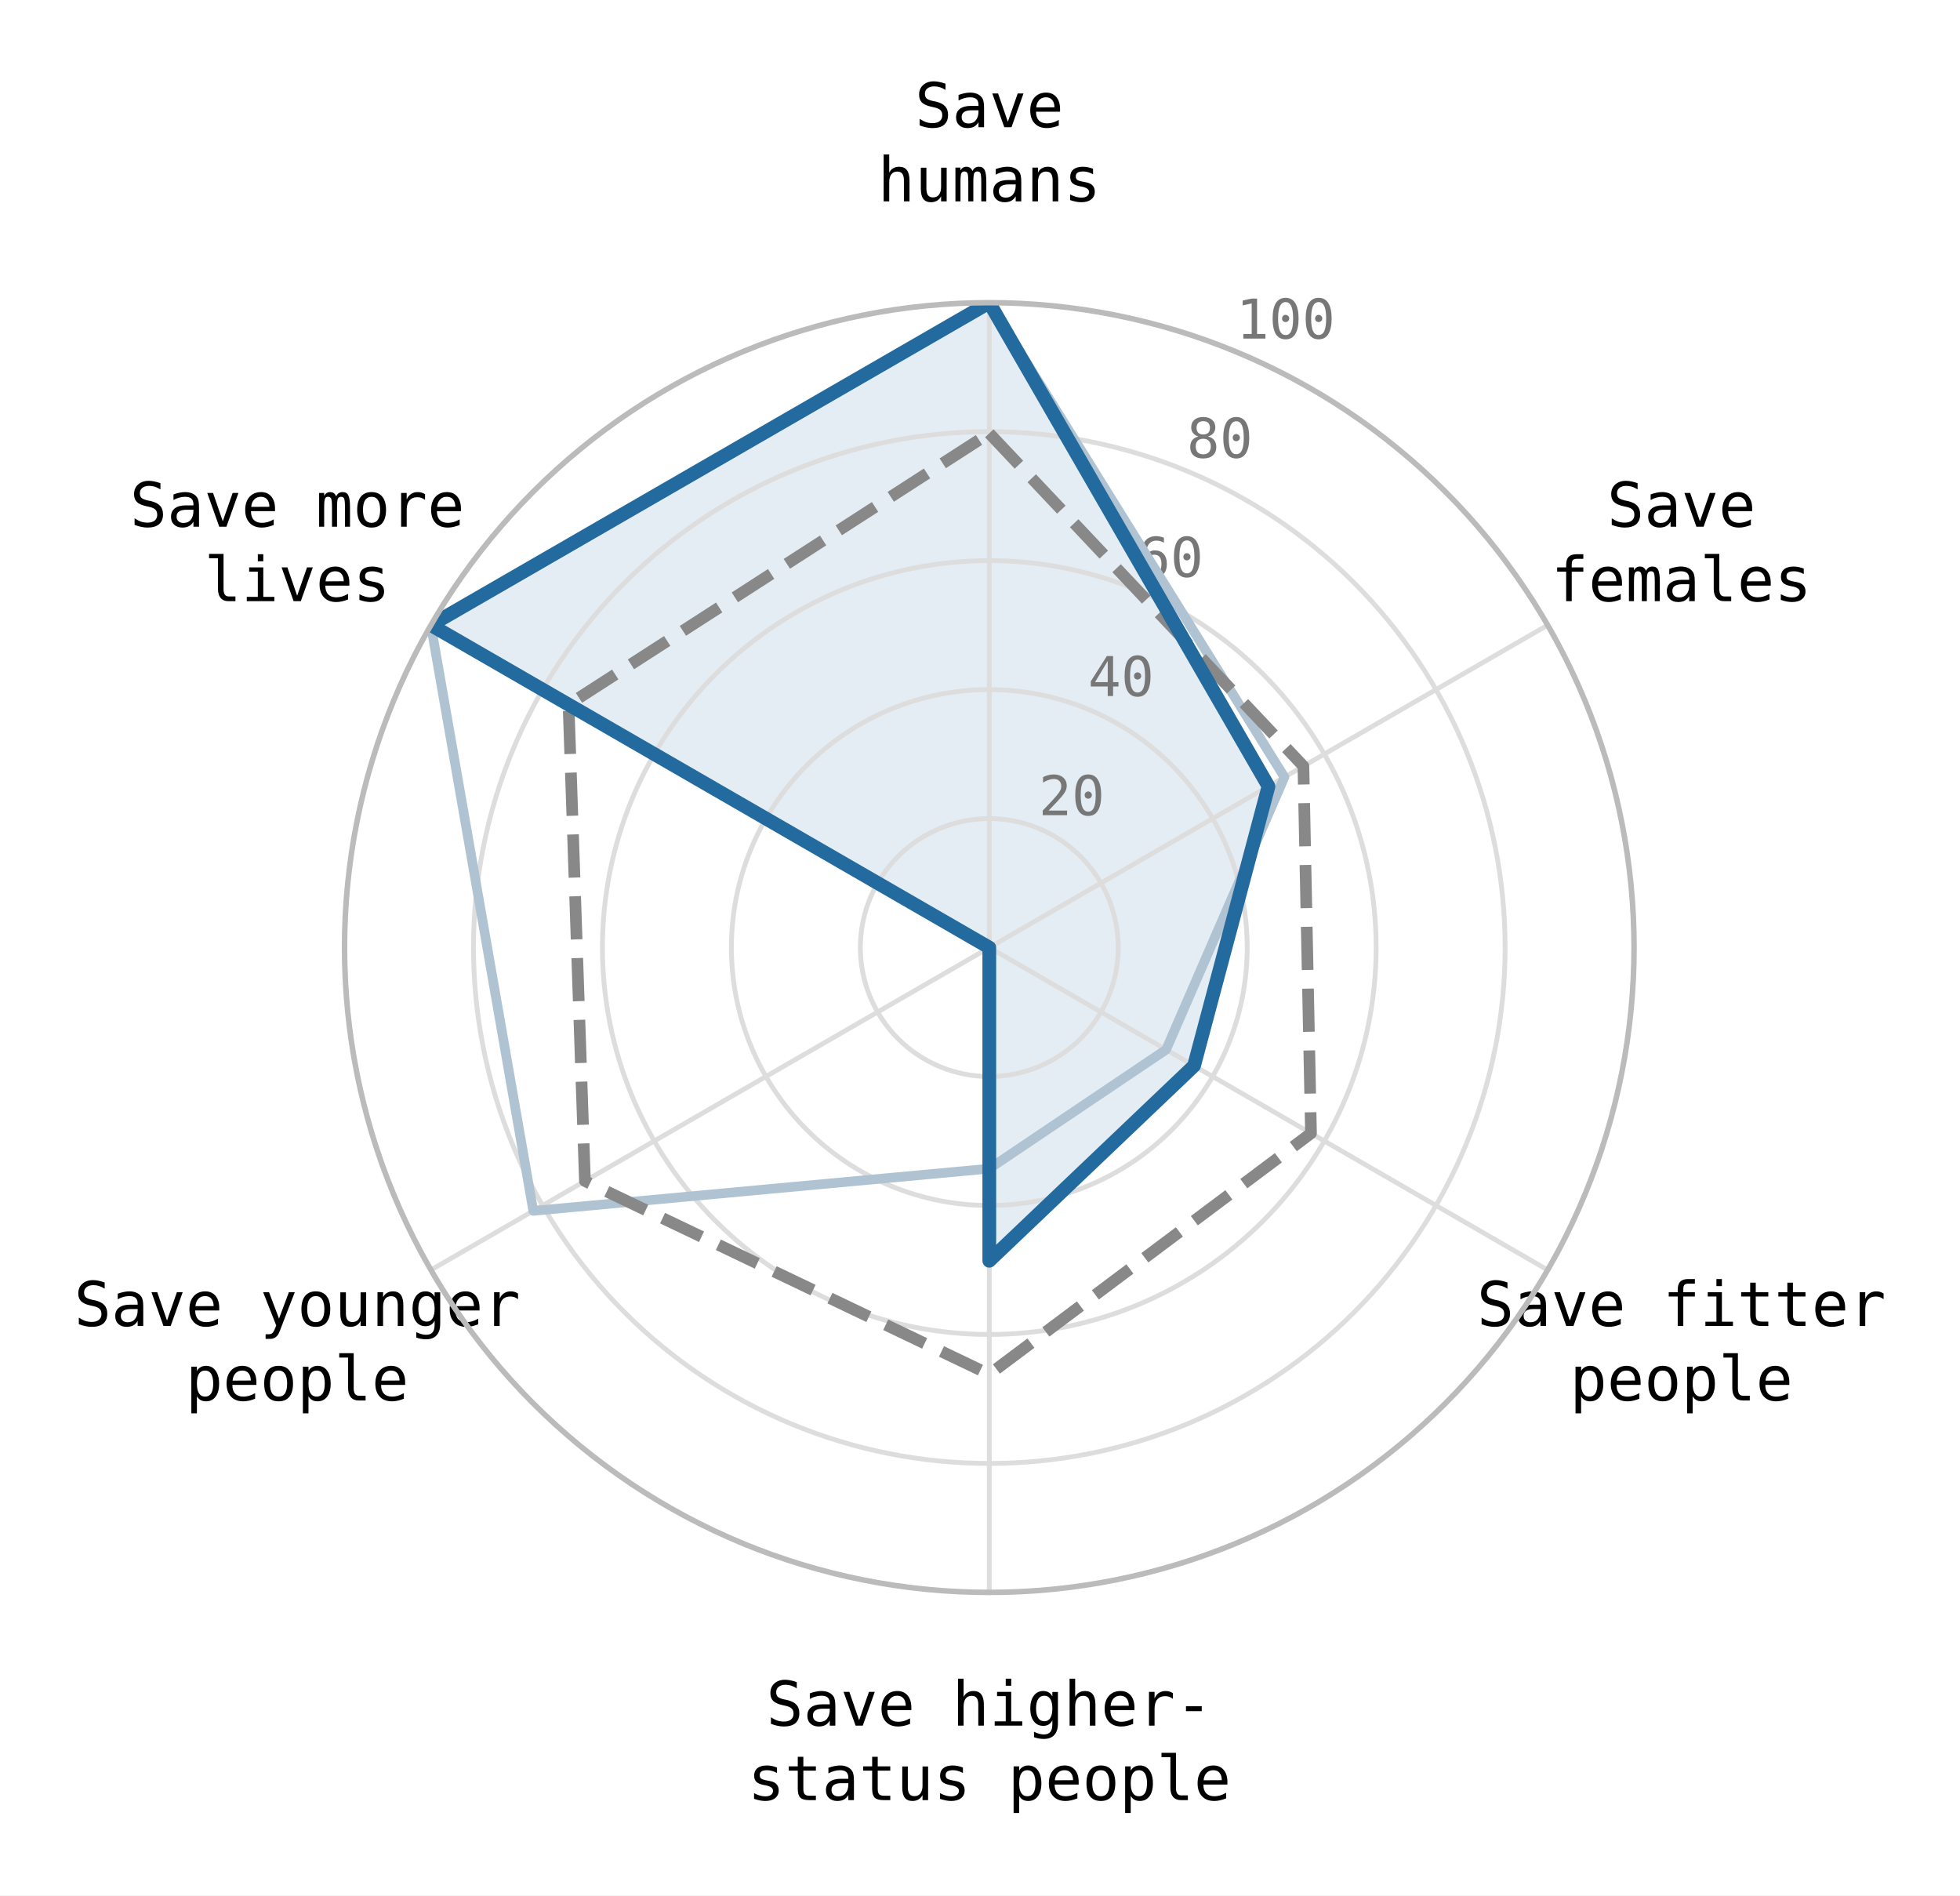
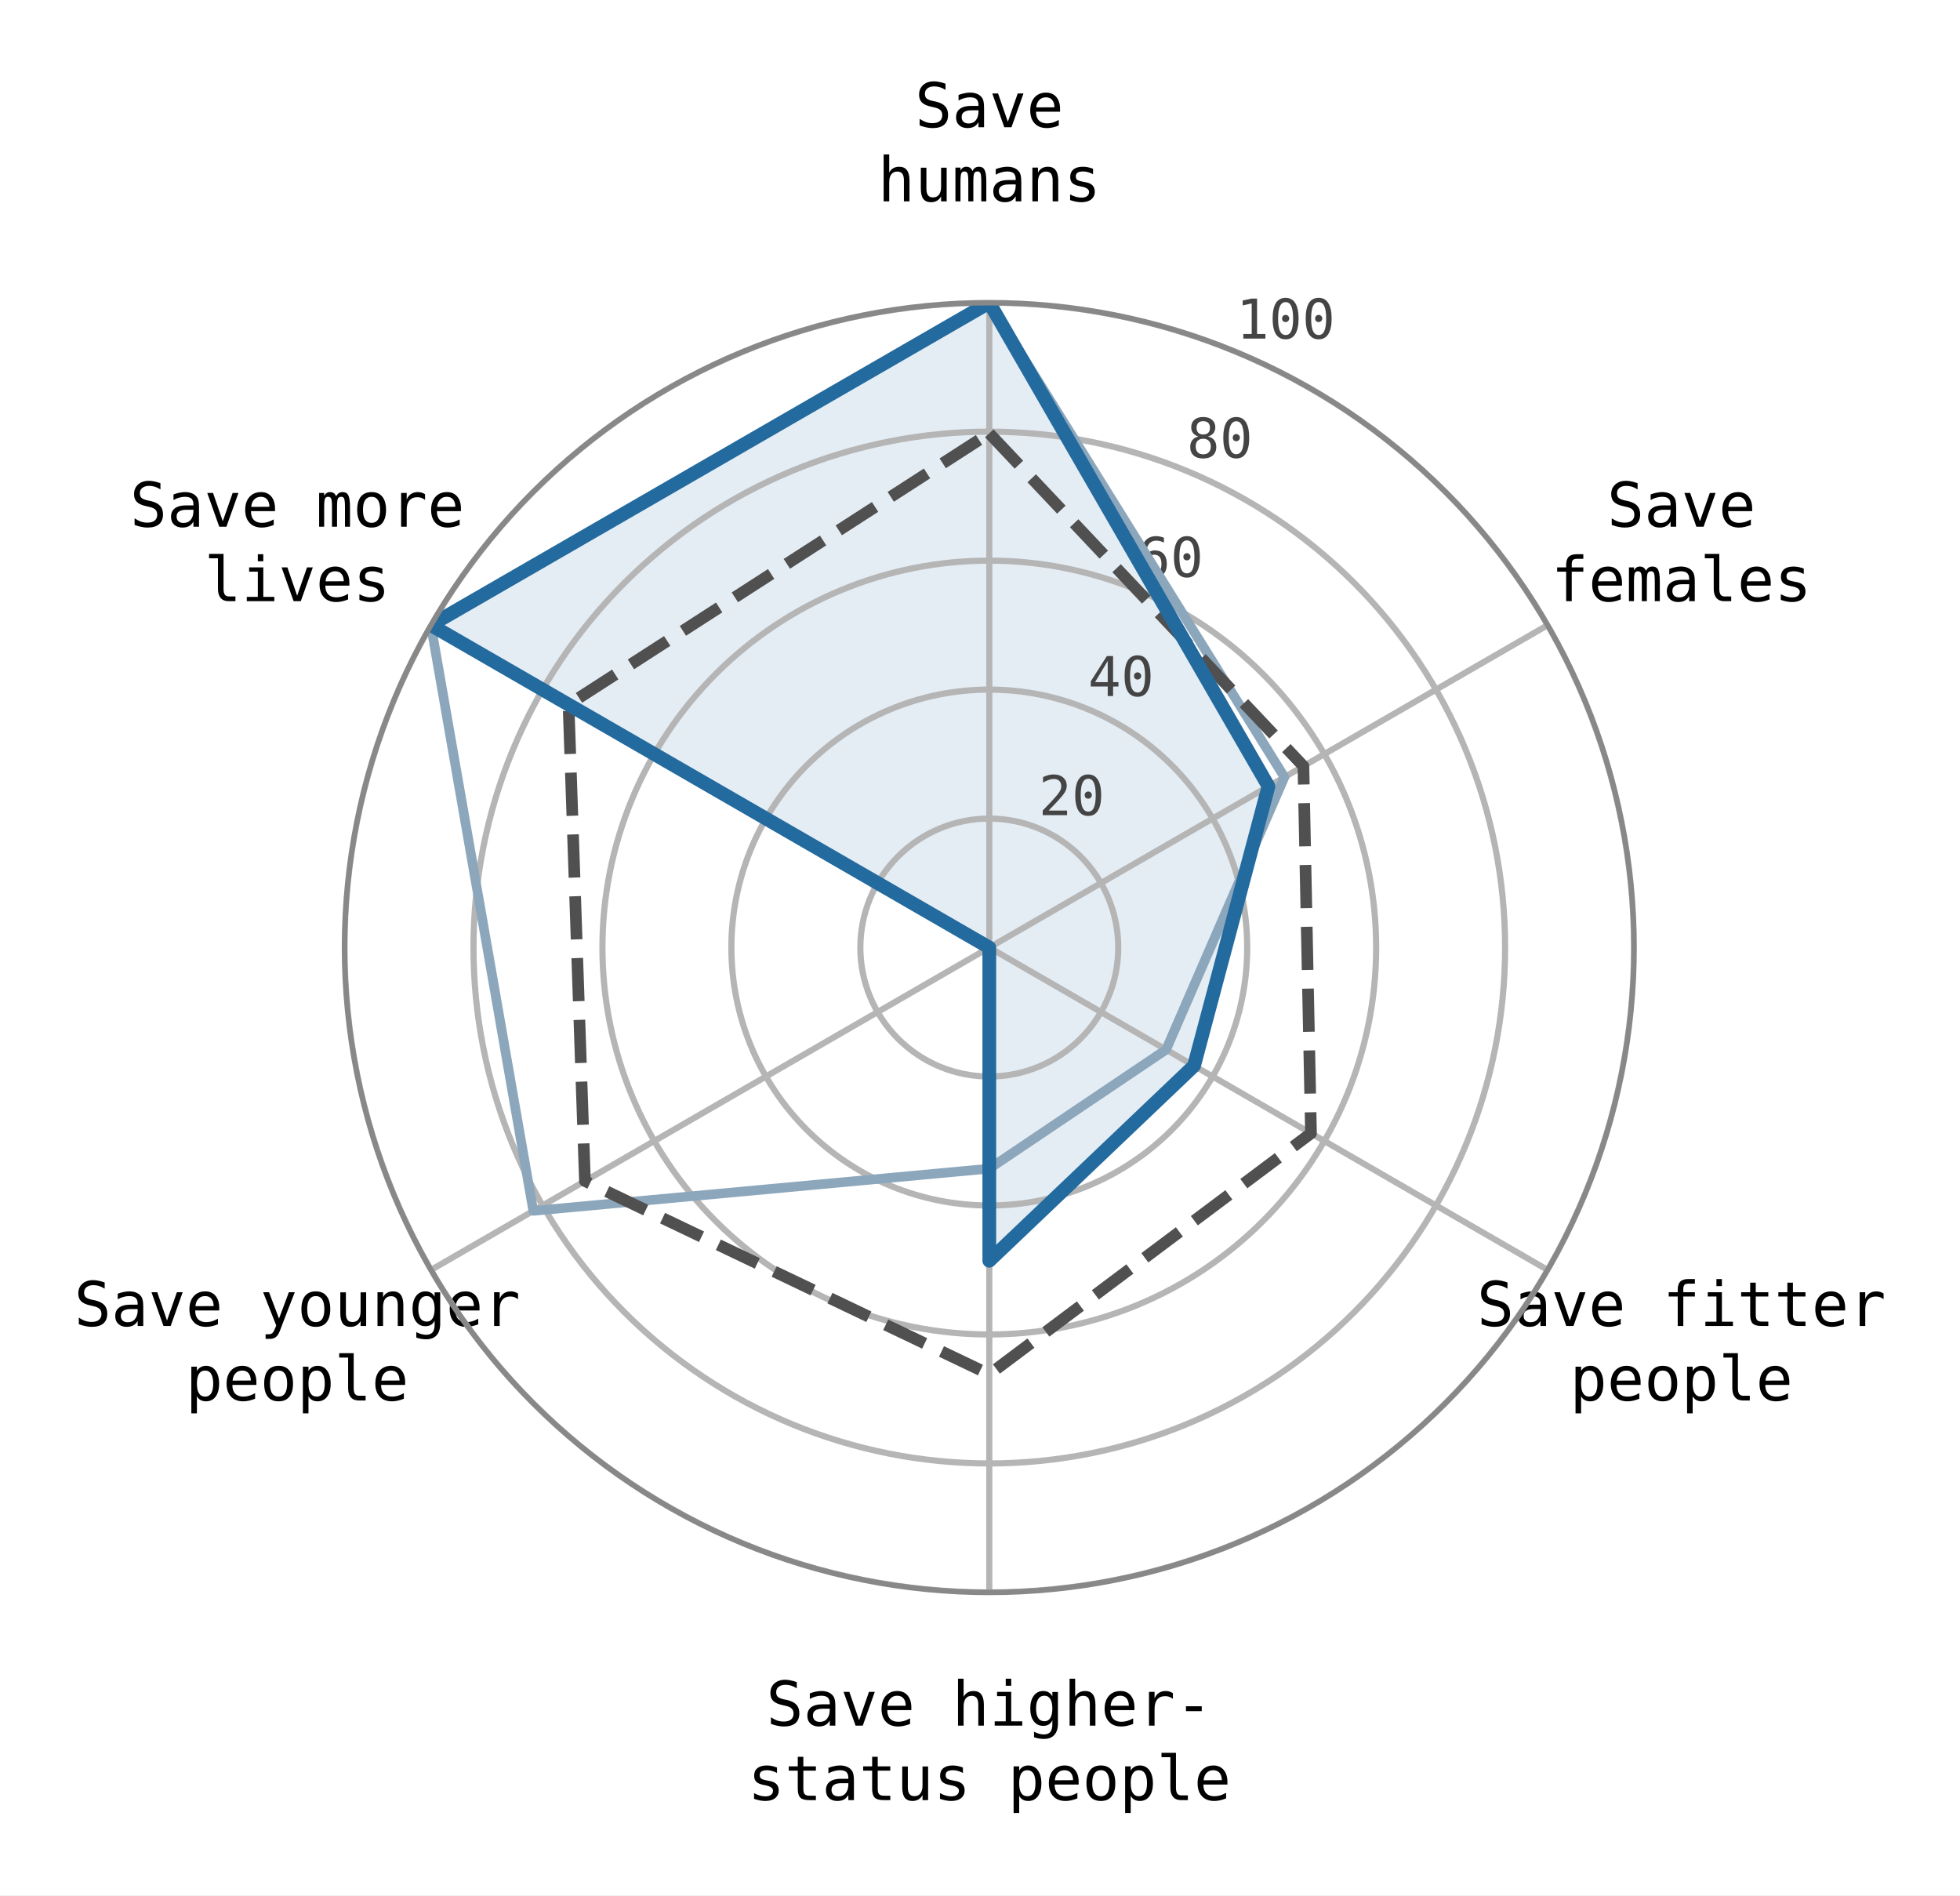
<svg xmlns="http://www.w3.org/2000/svg" width="285.625pt" height="276.148pt" viewBox="0 0 285.625 276.148" version="1.1">
  <defs>
    <style type="text/css">*{stroke-linejoin: round; stroke-linecap: butt}</style>
  </defs>
  <g id="figure_1">
    <g id="patch_1">
      <path d="M 0 276.148  L 285.625 276.148  L 285.625 0  L 0 0  z " style="fill: #ffffff" />
    </g>
    <g id="axes_1">
      <g id="patch_2">
        <path d="M 238.127 138.062  C 238.127 125.723 235.697 113.505 230.975 102.105  C 226.253 90.706 219.332 80.347 210.607 71.622  C 201.882 62.898 191.523 55.976 180.124 51.254  C 168.724 46.533 156.506 44.102 144.167 44.102  C 131.828 44.102 119.61 46.533 108.21 51.254  C 96.811 55.976 86.452 62.898 77.727 71.622  C 69.002 80.347 62.081 90.706 57.359 102.105  C 52.637 113.505 50.207 125.723 50.207 138.062  C 50.207 150.401 52.637 162.62 57.359 174.019  C 62.081 185.419 69.002 195.777 77.727 204.502  C 86.452 213.227 96.811 220.148 108.21 224.87  C 119.61 229.592 131.828 232.022 144.167 232.022  C 156.506 232.022 168.724 229.592 180.124 224.87  C 191.523 220.148 201.882 213.227 210.607 204.502  C 219.332 195.777 226.253 185.419 230.975 174.019  C 235.697 162.62 238.127 150.401 238.127 138.062  M 144.167 138.062  C 144.167 138.062 144.167 138.062 144.167 138.062  C 144.167 138.062 144.167 138.062 144.167 138.062  C 144.167 138.062 144.167 138.062 144.167 138.062  C 144.167 138.062 144.167 138.062 144.167 138.062  C 144.167 138.062 144.167 138.062 144.167 138.062  C 144.167 138.062 144.167 138.062 144.167 138.062  C 144.167 138.062 144.167 138.062 144.167 138.062  C 144.167 138.062 144.167 138.062 144.167 138.062  C 144.167 138.062 144.167 138.062 144.167 138.062  C 144.167 138.062 144.167 138.062 144.167 138.062  C 144.167 138.062 144.167 138.062 144.167 138.062  C 144.167 138.062 144.167 138.062 144.167 138.062  C 144.167 138.062 144.167 138.062 144.167 138.062  C 144.167 138.062 144.167 138.062 144.167 138.062  C 144.167 138.062 144.167 138.062 144.167 138.062  C 144.167 138.062 144.167 138.062 144.167 138.062  z " style="fill: #ffffff" />
      </g>
      <g id="patch_3">
        <path d="M 144.167 44.102  L 184.853 114.572  L 174.003 155.288  L 144.167 183.7  L 144.167 138.062  L 62.795 91.082  z " clip-path="url(#pf8e53d78f0)" style="fill: #236a9e; opacity: 0.12; stroke: #236a9e; stroke-linejoin: miter" />
      </g>
      <g id="matplotlib.axis_1">
        <g id="xtick_1">
          <g id="line2d_1">
-             <path d="M 144.167 138.062  L 144.167 44.102  " clip-path="url(#pf8e53d78f0)" style="fill: none; stroke: #dddddd; stroke-width: 0.7; stroke-linecap: square" />
+             <path d="M 144.167 138.062  L 144.167 44.102  " clip-path="url(#pf8e53d78f0)" style="fill: none; stroke: #b5b5b5; stroke-width: 0.9; stroke-linecap: square" />
          </g>
          <g id="text_1">
            <text style="font-size: 9px; font-family: Menlo, Consolas, monospace" transform="translate(133.3304 18.53877)">Save</text>
            <text style="font-size: 9px; font-family: Menlo, Consolas, monospace" transform="translate(127.9122 29.34123)">humans</text>
          </g>
        </g>
        <g id="xtick_2">
          <g id="line2d_2">
-             <path d="M 144.167 138.062  L 225.539 91.082  " clip-path="url(#pf8e53d78f0)" style="fill: none; stroke: #dddddd; stroke-width: 0.7; stroke-linecap: square" />
+             <path d="M 144.167 138.062  L 225.539 91.082  " clip-path="url(#pf8e53d78f0)" style="fill: none; stroke: #b5b5b5; stroke-width: 0.9; stroke-linecap: square" />
          </g>
          <g id="text_2">
            <text style="font-size: 9px; font-family: Menlo, Consolas, monospace" transform="translate(234.1878 76.74486)">Save</text>
            <text style="font-size: 9px; font-family: Menlo, Consolas, monospace" transform="translate(226.0603 87.59514)">females</text>
          </g>
        </g>
        <g id="xtick_3">
          <g id="line2d_3">
-             <path d="M 144.167 138.062  L 225.539 185.042  " clip-path="url(#pf8e53d78f0)" style="fill: none; stroke: #dddddd; stroke-width: 0.7; stroke-linecap: square" />
+             <path d="M 144.167 138.062  L 225.539 185.042  " clip-path="url(#pf8e53d78f0)" style="fill: none; stroke: #b5b5b5; stroke-width: 0.9; stroke-linecap: square" />
          </g>
          <g id="text_3">
            <text style="font-size: 9px; font-family: Menlo, Consolas, monospace" transform="translate(215.2238 193.2052)">Save fitter</text>
            <text style="font-size: 9px; font-family: Menlo, Consolas, monospace" transform="translate(228.7695 204.0555)">people</text>
          </g>
        </g>
        <g id="xtick_4">
          <g id="line2d_4">
-             <path d="M 144.167 138.062  L 144.167 232.022  " clip-path="url(#pf8e53d78f0)" style="fill: none; stroke: #dddddd; stroke-width: 0.7; stroke-linecap: square" />
+             <path d="M 144.167 138.062  L 144.167 232.022  " clip-path="url(#pf8e53d78f0)" style="fill: none; stroke: #b5b5b5; stroke-width: 0.9; stroke-linecap: square" />
          </g>
          <g id="text_4">
            <text style="font-size: 9px; font-family: Menlo, Consolas, monospace" transform="translate(111.6573 251.4352)">Save higher-</text>
            <text style="font-size: 9px; font-family: Menlo, Consolas, monospace" transform="translate(108.9482 262.2855)">status people</text>
          </g>
        </g>
        <g id="xtick_5">
          <g id="line2d_5">
-             <path d="M 144.167 138.062  L 62.795 185.042  " clip-path="url(#pf8e53d78f0)" style="fill: none; stroke: #dddddd; stroke-width: 0.7; stroke-linecap: square" />
+             <path d="M 144.167 138.062  L 62.795 185.042  " clip-path="url(#pf8e53d78f0)" style="fill: none; stroke: #b5b5b5; stroke-width: 0.9; stroke-linecap: square" />
          </g>
          <g id="text_5">
            <text style="font-size: 9px; font-family: Menlo, Consolas, monospace" transform="translate(10.8 193.2049)">Save younger</text>
            <text style="font-size: 9px; font-family: Menlo, Consolas, monospace" transform="translate(27.05484 204.0551)">people</text>
          </g>
        </g>
        <g id="xtick_6">
          <g id="line2d_6">
-             <path d="M 144.167 138.062  L 62.795 91.082  " clip-path="url(#pf8e53d78f0)" style="fill: none; stroke: #dddddd; stroke-width: 0.7; stroke-linecap: square" />
+             <path d="M 144.167 138.062  L 62.795 91.082  " clip-path="url(#pf8e53d78f0)" style="fill: none; stroke: #b5b5b5; stroke-width: 0.9; stroke-linecap: square" />
          </g>
          <g id="text_6">
            <text style="font-size: 9px; font-family: Menlo, Consolas, monospace" transform="translate(18.92742 76.74486)">Save more</text>
            <text style="font-size: 9px; font-family: Menlo, Consolas, monospace" transform="translate(29.76398 87.59514)">lives</text>
          </g>
        </g>
      </g>
      <g id="matplotlib.axis_2">
        <g id="ytick_1">
          <g id="line2d_7">
-             <path d="M 144.167 119.27  C 146.635 119.27 149.078 119.756 151.358 120.701  C 153.638 121.645 155.71 123.029 157.455 124.774  C 159.2 126.519 160.584 128.591 161.529 130.871  C 162.473 133.151 162.959 135.594 162.959 138.062  C 162.959 140.53 162.473 142.974 161.529 145.253  C 160.584 147.533 159.2 149.605 157.455 151.35  C 155.71 153.095 153.638 154.479 151.358 155.424  C 149.078 156.368 146.635 156.854 144.167 156.854  C 141.699 156.854 139.256 156.368 136.976 155.424  C 134.696 154.479 132.624 153.095 130.879 151.35  C 129.134 149.605 127.75 147.533 126.805 145.253  C 125.861 142.974 125.375 140.53 125.375 138.062  C 125.375 135.594 125.861 133.151 126.805 130.871  C 127.75 128.591 129.134 126.519 130.879 124.774  C 132.624 123.029 134.696 121.645 136.976 120.701  C 139.256 119.756 141.699 119.27 144.167 119.27  " clip-path="url(#pf8e53d78f0)" style="fill: none; stroke: #dddddd; stroke-width: 0.7; stroke-linecap: square" />
+             <path d="M 144.167 119.27  C 146.635 119.27 149.078 119.756 151.358 120.701  C 153.638 121.645 155.71 123.029 157.455 124.774  C 159.2 126.519 160.584 128.591 161.529 130.871  C 162.473 133.151 162.959 135.594 162.959 138.062  C 162.959 140.53 162.473 142.974 161.529 145.253  C 160.584 147.533 159.2 149.605 157.455 151.35  C 155.71 153.095 153.638 154.479 151.358 155.424  C 149.078 156.368 146.635 156.854 144.167 156.854  C 141.699 156.854 139.256 156.368 136.976 155.424  C 134.696 154.479 132.624 153.095 130.879 151.35  C 129.134 149.605 127.75 147.533 126.805 145.253  C 125.861 142.974 125.375 140.53 125.375 138.062  C 125.375 135.594 125.861 133.151 126.805 130.871  C 127.75 128.591 129.134 126.519 130.879 124.774  C 132.624 123.029 134.696 121.645 136.976 120.701  C 139.256 119.756 141.699 119.27 144.167 119.27  " clip-path="url(#pf8e53d78f0)" style="fill: none; stroke: #b5b5b5; stroke-width: 0.9; stroke-linecap: square" />
          </g>
          <g id="text_7">
-             <text style="font-size: 8px; font-family: Menlo, Consolas, monospace; text-anchor: start; fill: #777777" x="151.358" y="118.779" transform="rotate(-0 151.3584 118.7787)">20</text>
+             <text style="font-size: 8px; font-family: Menlo, Consolas, monospace; text-anchor: start; fill: #444444" x="151.358" y="118.779" transform="rotate(-0 151.3584 118.7787)">20</text>
          </g>
        </g>
        <g id="ytick_2">
          <g id="line2d_8">
-             <path d="M 144.167 100.478  C 149.102 100.478 153.99 101.45 158.55 103.339  C 163.11 105.228 167.253 107.996 170.743 111.486  C 174.233 114.976 177.001 119.12 178.89 123.679  C 180.779 128.239 181.751 133.127 181.751 138.062  C 181.751 142.998 180.779 147.885 178.89 152.445  C 177.001 157.005 174.233 161.148 170.743 164.638  C 167.253 168.128 163.11 170.896 158.55 172.785  C 153.99 174.674 149.102 175.646 144.167 175.646  C 139.232 175.646 134.344 174.674 129.784 172.785  C 125.224 170.896 121.081 168.128 117.591 164.638  C 114.101 161.148 111.333 157.005 109.444 152.445  C 107.555 147.885 106.583 142.998 106.583 138.062  C 106.583 133.127 107.555 128.239 109.444 123.679  C 111.333 119.12 114.101 114.976 117.591 111.486  C 121.081 107.996 125.224 105.228 129.784 103.339  C 134.344 101.45 139.232 100.478 144.167 100.478  " clip-path="url(#pf8e53d78f0)" style="fill: none; stroke: #dddddd; stroke-width: 0.7; stroke-linecap: square" />
+             <path d="M 144.167 100.478  C 149.102 100.478 153.99 101.45 158.55 103.339  C 163.11 105.228 167.253 107.996 170.743 111.486  C 174.233 114.976 177.001 119.12 178.89 123.679  C 180.779 128.239 181.751 133.127 181.751 138.062  C 181.751 142.998 180.779 147.885 178.89 152.445  C 177.001 157.005 174.233 161.148 170.743 164.638  C 167.253 168.128 163.11 170.896 158.55 172.785  C 153.99 174.674 149.102 175.646 144.167 175.646  C 139.232 175.646 134.344 174.674 129.784 172.785  C 125.224 170.896 121.081 168.128 117.591 164.638  C 114.101 161.148 111.333 157.005 109.444 152.445  C 107.555 147.885 106.583 142.998 106.583 138.062  C 106.583 133.127 107.555 128.239 109.444 123.679  C 111.333 119.12 114.101 114.976 117.591 111.486  C 121.081 107.996 125.224 105.228 129.784 103.339  C 134.344 101.45 139.232 100.478 144.167 100.478  " clip-path="url(#pf8e53d78f0)" style="fill: none; stroke: #b5b5b5; stroke-width: 0.9; stroke-linecap: square" />
          </g>
          <g id="text_8">
-             <text style="font-size: 8px; font-family: Menlo, Consolas, monospace; text-anchor: start; fill: #777777" x="158.55" y="101.417" transform="rotate(-0 158.5498 101.4171)">40</text>
+             <text style="font-size: 8px; font-family: Menlo, Consolas, monospace; text-anchor: start; fill: #444444" x="158.55" y="101.417" transform="rotate(-0 158.5498 101.4171)">40</text>
          </g>
        </g>
        <g id="ytick_3">
          <g id="line2d_9">
-             <path d="M 144.167 81.686  C 151.57 81.686 158.901 83.144 165.741 85.977  C 172.581 88.811 178.796 92.963 184.031 98.198  C 189.266 103.433 193.419 109.648 196.252 116.488  C 199.085 123.328 200.543 130.659 200.543 138.062  C 200.543 145.465 199.085 152.797 196.252 159.636  C 193.419 166.476 189.266 172.691 184.031 177.926  C 178.796 183.161 172.581 187.314 165.741 190.147  C 158.901 192.98 151.57 194.438 144.167 194.438  C 136.764 194.438 129.433 192.98 122.593 190.147  C 115.753 187.314 109.538 183.161 104.303 177.926  C 99.068 172.691 94.915 166.476 92.082 159.636  C 89.249 152.797 87.791 145.465 87.791 138.062  C 87.791 130.659 89.249 123.328 92.082 116.488  C 94.915 109.648 99.068 103.433 104.303 98.198  C 109.538 92.963 115.753 88.811 122.593 85.977  C 129.433 83.144 136.764 81.686 144.167 81.686  " clip-path="url(#pf8e53d78f0)" style="fill: none; stroke: #dddddd; stroke-width: 0.7; stroke-linecap: square" />
+             <path d="M 144.167 81.686  C 151.57 81.686 158.901 83.144 165.741 85.977  C 172.581 88.811 178.796 92.963 184.031 98.198  C 189.266 103.433 193.419 109.648 196.252 116.488  C 199.085 123.328 200.543 130.659 200.543 138.062  C 200.543 145.465 199.085 152.797 196.252 159.636  C 193.419 166.476 189.266 172.691 184.031 177.926  C 178.796 183.161 172.581 187.314 165.741 190.147  C 158.901 192.98 151.57 194.438 144.167 194.438  C 136.764 194.438 129.433 192.98 122.593 190.147  C 115.753 187.314 109.538 183.161 104.303 177.926  C 99.068 172.691 94.915 166.476 92.082 159.636  C 89.249 152.797 87.791 145.465 87.791 138.062  C 87.791 130.659 89.249 123.328 92.082 116.488  C 94.915 109.648 99.068 103.433 104.303 98.198  C 109.538 92.963 115.753 88.811 122.593 85.977  C 129.433 83.144 136.764 81.686 144.167 81.686  " clip-path="url(#pf8e53d78f0)" style="fill: none; stroke: #b5b5b5; stroke-width: 0.9; stroke-linecap: square" />
          </g>
          <g id="text_9">
-             <text style="font-size: 8px; font-family: Menlo, Consolas, monospace; text-anchor: start; fill: #777777" x="165.741" y="84.056" transform="rotate(-0 165.7412 84.0556)">60</text>
+             <text style="font-size: 8px; font-family: Menlo, Consolas, monospace; text-anchor: start; fill: #444444" x="165.741" y="84.056" transform="rotate(-0 165.7412 84.0556)">60</text>
          </g>
        </g>
        <g id="ytick_4">
          <g id="line2d_10">
-             <path d="M 144.167 62.894  C 154.038 62.894 163.813 64.838 172.933 68.616  C 182.052 72.393 190.339 77.93 197.319 84.91  C 204.299 91.89 209.836 100.177 213.613 109.297  C 217.391 118.416 219.335 128.191 219.335 138.062  C 219.335 147.933 217.391 157.708 213.613 166.828  C 209.836 175.947 204.299 184.234 197.319 191.214  C 190.339 198.194 182.052 203.731 172.933 207.508  C 163.813 211.286 154.038 213.23 144.167 213.23  C 134.296 213.23 124.521 211.286 115.401 207.508  C 106.282 203.731 97.995 198.194 91.015 191.214  C 84.035 184.234 78.498 175.947 74.721 166.828  C 70.943 157.708 68.999 147.933 68.999 138.062  C 68.999 128.191 70.943 118.416 74.721 109.297  C 78.498 100.177 84.035 91.89 91.015 84.91  C 97.995 77.93 106.282 72.393 115.401 68.616  C 124.521 64.838 134.296 62.894 144.167 62.894  " clip-path="url(#pf8e53d78f0)" style="fill: none; stroke: #dddddd; stroke-width: 0.7; stroke-linecap: square" />
+             <path d="M 144.167 62.894  C 154.038 62.894 163.813 64.838 172.933 68.616  C 182.052 72.393 190.339 77.93 197.319 84.91  C 204.299 91.89 209.836 100.177 213.613 109.297  C 217.391 118.416 219.335 128.191 219.335 138.062  C 219.335 147.933 217.391 157.708 213.613 166.828  C 209.836 175.947 204.299 184.234 197.319 191.214  C 190.339 198.194 182.052 203.731 172.933 207.508  C 163.813 211.286 154.038 213.23 144.167 213.23  C 134.296 213.23 124.521 211.286 115.401 207.508  C 106.282 203.731 97.995 198.194 91.015 191.214  C 84.035 184.234 78.498 175.947 74.721 166.828  C 70.943 157.708 68.999 147.933 68.999 138.062  C 68.999 128.191 70.943 118.416 74.721 109.297  C 78.498 100.177 84.035 91.89 91.015 84.91  C 97.995 77.93 106.282 72.393 115.401 68.616  C 124.521 64.838 134.296 62.894 144.167 62.894  " clip-path="url(#pf8e53d78f0)" style="fill: none; stroke: #b5b5b5; stroke-width: 0.9; stroke-linecap: square" />
          </g>
          <g id="text_10">
-             <text style="font-size: 8px; font-family: Menlo, Consolas, monospace; text-anchor: start; fill: #777777" x="172.933" y="66.694" transform="rotate(-0 172.9326 66.69406)">80</text>
+             <text style="font-size: 8px; font-family: Menlo, Consolas, monospace; text-anchor: start; fill: #444444" x="172.933" y="66.694" transform="rotate(-0 172.9326 66.69406)">80</text>
          </g>
        </g>
        <g id="ytick_5">
          <g id="line2d_11">
-             <path d="M 144.167 44.102  C 156.506 44.102 168.724 46.533 180.124 51.254  C 191.523 55.976 201.882 62.898 210.607 71.622  C 219.332 80.347 226.253 90.706 230.975 102.105  C 235.697 113.505 238.127 125.723 238.127 138.062  C 238.127 150.401 235.697 162.62 230.975 174.019  C 226.253 185.419 219.332 195.777 210.607 204.502  C 201.882 213.227 191.523 220.148 180.124 224.87  C 168.724 229.592 156.506 232.022 144.167 232.022  C 131.828 232.022 119.61 229.592 108.21 224.87  C 96.811 220.148 86.452 213.227 77.727 204.502  C 69.002 195.777 62.081 185.419 57.359 174.019  C 52.637 162.62 50.207 150.401 50.207 138.062  C 50.207 125.723 52.637 113.505 57.359 102.105  C 62.081 90.706 69.002 80.347 77.727 71.622  C 86.452 62.898 96.811 55.976 108.21 51.254  C 119.61 46.533 131.828 44.102 144.167 44.102  " clip-path="url(#pf8e53d78f0)" style="fill: none; stroke: #dddddd; stroke-width: 0.7; stroke-linecap: square" />
+             <path d="M 144.167 44.102  C 156.506 44.102 168.724 46.533 180.124 51.254  C 191.523 55.976 201.882 62.898 210.607 71.622  C 219.332 80.347 226.253 90.706 230.975 102.105  C 235.697 113.505 238.127 125.723 238.127 138.062  C 238.127 150.401 235.697 162.62 230.975 174.019  C 226.253 185.419 219.332 195.777 210.607 204.502  C 201.882 213.227 191.523 220.148 180.124 224.87  C 168.724 229.592 156.506 232.022 144.167 232.022  C 131.828 232.022 119.61 229.592 108.21 224.87  C 96.811 220.148 86.452 213.227 77.727 204.502  C 69.002 195.777 62.081 185.419 57.359 174.019  C 52.637 162.62 50.207 150.401 50.207 138.062  C 50.207 125.723 52.637 113.505 57.359 102.105  C 62.081 90.706 69.002 80.347 77.727 71.622  C 86.452 62.898 96.811 55.976 108.21 51.254  C 119.61 46.533 131.828 44.102 144.167 44.102  " clip-path="url(#pf8e53d78f0)" style="fill: none; stroke: #b5b5b5; stroke-width: 0.9; stroke-linecap: square" />
          </g>
          <g id="text_11">
-             <text style="font-size: 8px; font-family: Menlo, Consolas, monospace; text-anchor: start; fill: #777777" x="180.124" y="49.333" transform="rotate(-0 180.1239 49.33251)">100</text>
+             <text style="font-size: 8px; font-family: Menlo, Consolas, monospace; text-anchor: start; fill: #444444" x="180.124" y="49.333" transform="rotate(-0 180.1239 49.33251)">100</text>
          </g>
        </g>
      </g>
      <g id="line2d_12">
-         <path d="M 144.167 44.102  L 187.178 113.23  L 169.935 152.939  L 144.167 170.277  L 77.713 176.429  L 62.795 91.082  L 144.167 44.102  " clip-path="url(#pf8e53d78f0)" style="fill: none; stroke: #afc3d2; stroke-width: 1.4; stroke-linecap: square" />
+         <path d="M 144.167 44.102  L 187.178 113.23  L 169.935 152.939  L 144.167 170.277  L 77.713 176.429  L 62.795 91.082  L 144.167 44.102  " clip-path="url(#pf8e53d78f0)" style="fill: none; stroke: #8ca7bc; stroke-width: 1.4; stroke-linecap: square" />
      </g>
      <g id="line2d_13">
-         <path d="M 144.167 63.134  L 189.942 111.634  L 191.048 165.129  L 144.167 200.243  L 85.241 172.083  L 82.851 102.661  L 144.167 63.134  " clip-path="url(#pf8e53d78f0)" style="fill: none; stroke-dasharray: 6.29,2.72; stroke-dashoffset: 0; stroke: #888888; stroke-width: 1.7" />
+         <path d="M 144.167 63.134  L 189.942 111.634  L 191.048 165.129  L 144.167 200.243  L 85.241 172.083  L 82.851 102.661  L 144.167 63.134  " clip-path="url(#pf8e53d78f0)" style="fill: none; stroke-dasharray: 6.29,2.72; stroke-dashoffset: 0; stroke: #505050; stroke-width: 1.7" />
      </g>
      <g id="line2d_14">
        <path d="M 144.167 44.102  L 184.853 114.572  L 174.003 155.288  L 144.167 183.7  L 144.167 138.062  L 62.795 91.082  L 144.167 44.102  " clip-path="url(#pf8e53d78f0)" style="fill: none; stroke: #236a9e; stroke-width: 2; stroke-linecap: square" />
      </g>
      <g id="patch_4">
-         <path d="M 144.167 44.102  C 131.828 44.102 119.61 46.533 108.21 51.254  C 96.811 55.976 86.452 62.898 77.727 71.622  C 69.002 80.347 62.081 90.706 57.359 102.105  C 52.637 113.505 50.207 125.723 50.207 138.062  C 50.207 150.401 52.637 162.62 57.359 174.019  C 62.081 185.419 69.002 195.777 77.727 204.502  C 86.452 213.227 96.811 220.148 108.21 224.87  C 119.61 229.592 131.828 232.022 144.167 232.022  C 156.506 232.022 168.724 229.592 180.124 224.87  C 191.523 220.148 201.882 213.227 210.607 204.502  C 219.332 195.777 226.253 185.419 230.975 174.019  C 235.697 162.62 238.127 150.401 238.127 138.062  C 238.127 125.723 235.697 113.505 230.975 102.105  C 226.253 90.706 219.332 80.347 210.607 71.622  C 201.882 62.898 191.523 55.976 180.124 51.254  C 168.724 46.533 156.506 44.102 144.167 44.102  " style="fill: none; stroke: #bbbbbb; stroke-width: 0.8; stroke-linejoin: miter; stroke-linecap: square" />
+         <path d="M 144.167 44.102  C 131.828 44.102 119.61 46.533 108.21 51.254  C 96.811 55.976 86.452 62.898 77.727 71.622  C 69.002 80.347 62.081 90.706 57.359 102.105  C 52.637 113.505 50.207 125.723 50.207 138.062  C 50.207 150.401 52.637 162.62 57.359 174.019  C 62.081 185.419 69.002 195.777 77.727 204.502  C 86.452 213.227 96.811 220.148 108.21 224.87  C 119.61 229.592 131.828 232.022 144.167 232.022  C 156.506 232.022 168.724 229.592 180.124 224.87  C 191.523 220.148 201.882 213.227 210.607 204.502  C 219.332 195.777 226.253 185.419 230.975 174.019  C 235.697 162.62 238.127 150.401 238.127 138.062  C 238.127 125.723 235.697 113.505 230.975 102.105  C 226.253 90.706 219.332 80.347 210.607 71.622  C 201.882 62.898 191.523 55.976 180.124 51.254  C 168.724 46.533 156.506 44.102 144.167 44.102  " style="fill: none; stroke: #888888; stroke-width: 0.8; stroke-linejoin: miter; stroke-linecap: square" />
      </g>
    </g>
  </g>
  <defs>
    <clipPath id="pf8e53d78f0">
      <path d="M 238.127 138.062  C 238.127 125.723 235.697 113.505 230.975 102.105  C 226.253 90.706 219.332 80.347 210.607 71.622  C 201.882 62.898 191.523 55.976 180.124 51.254  C 168.724 46.533 156.506 44.102 144.167 44.102  C 131.828 44.102 119.61 46.533 108.21 51.254  C 96.811 55.976 86.452 62.898 77.727 71.622  C 69.002 80.347 62.081 90.706 57.359 102.105  C 52.637 113.505 50.207 125.723 50.207 138.062  C 50.207 150.401 52.637 162.62 57.359 174.019  C 62.081 185.419 69.002 195.777 77.727 204.502  C 86.452 213.227 96.811 220.148 108.21 224.87  C 119.61 229.592 131.828 232.022 144.167 232.022  C 156.506 232.022 168.724 229.592 180.124 224.87  C 191.523 220.148 201.882 213.227 210.607 204.502  C 219.332 195.777 226.253 185.419 230.975 174.019  C 235.697 162.62 238.127 150.401 238.127 138.062  M 144.167 138.062  C 144.167 138.062 144.167 138.062 144.167 138.062  C 144.167 138.062 144.167 138.062 144.167 138.062  C 144.167 138.062 144.167 138.062 144.167 138.062  C 144.167 138.062 144.167 138.062 144.167 138.062  C 144.167 138.062 144.167 138.062 144.167 138.062  C 144.167 138.062 144.167 138.062 144.167 138.062  C 144.167 138.062 144.167 138.062 144.167 138.062  C 144.167 138.062 144.167 138.062 144.167 138.062  C 144.167 138.062 144.167 138.062 144.167 138.062  C 144.167 138.062 144.167 138.062 144.167 138.062  C 144.167 138.062 144.167 138.062 144.167 138.062  C 144.167 138.062 144.167 138.062 144.167 138.062  C 144.167 138.062 144.167 138.062 144.167 138.062  C 144.167 138.062 144.167 138.062 144.167 138.062  C 144.167 138.062 144.167 138.062 144.167 138.062  C 144.167 138.062 144.167 138.062 144.167 138.062  z " />
    </clipPath>
  </defs>
</svg>
